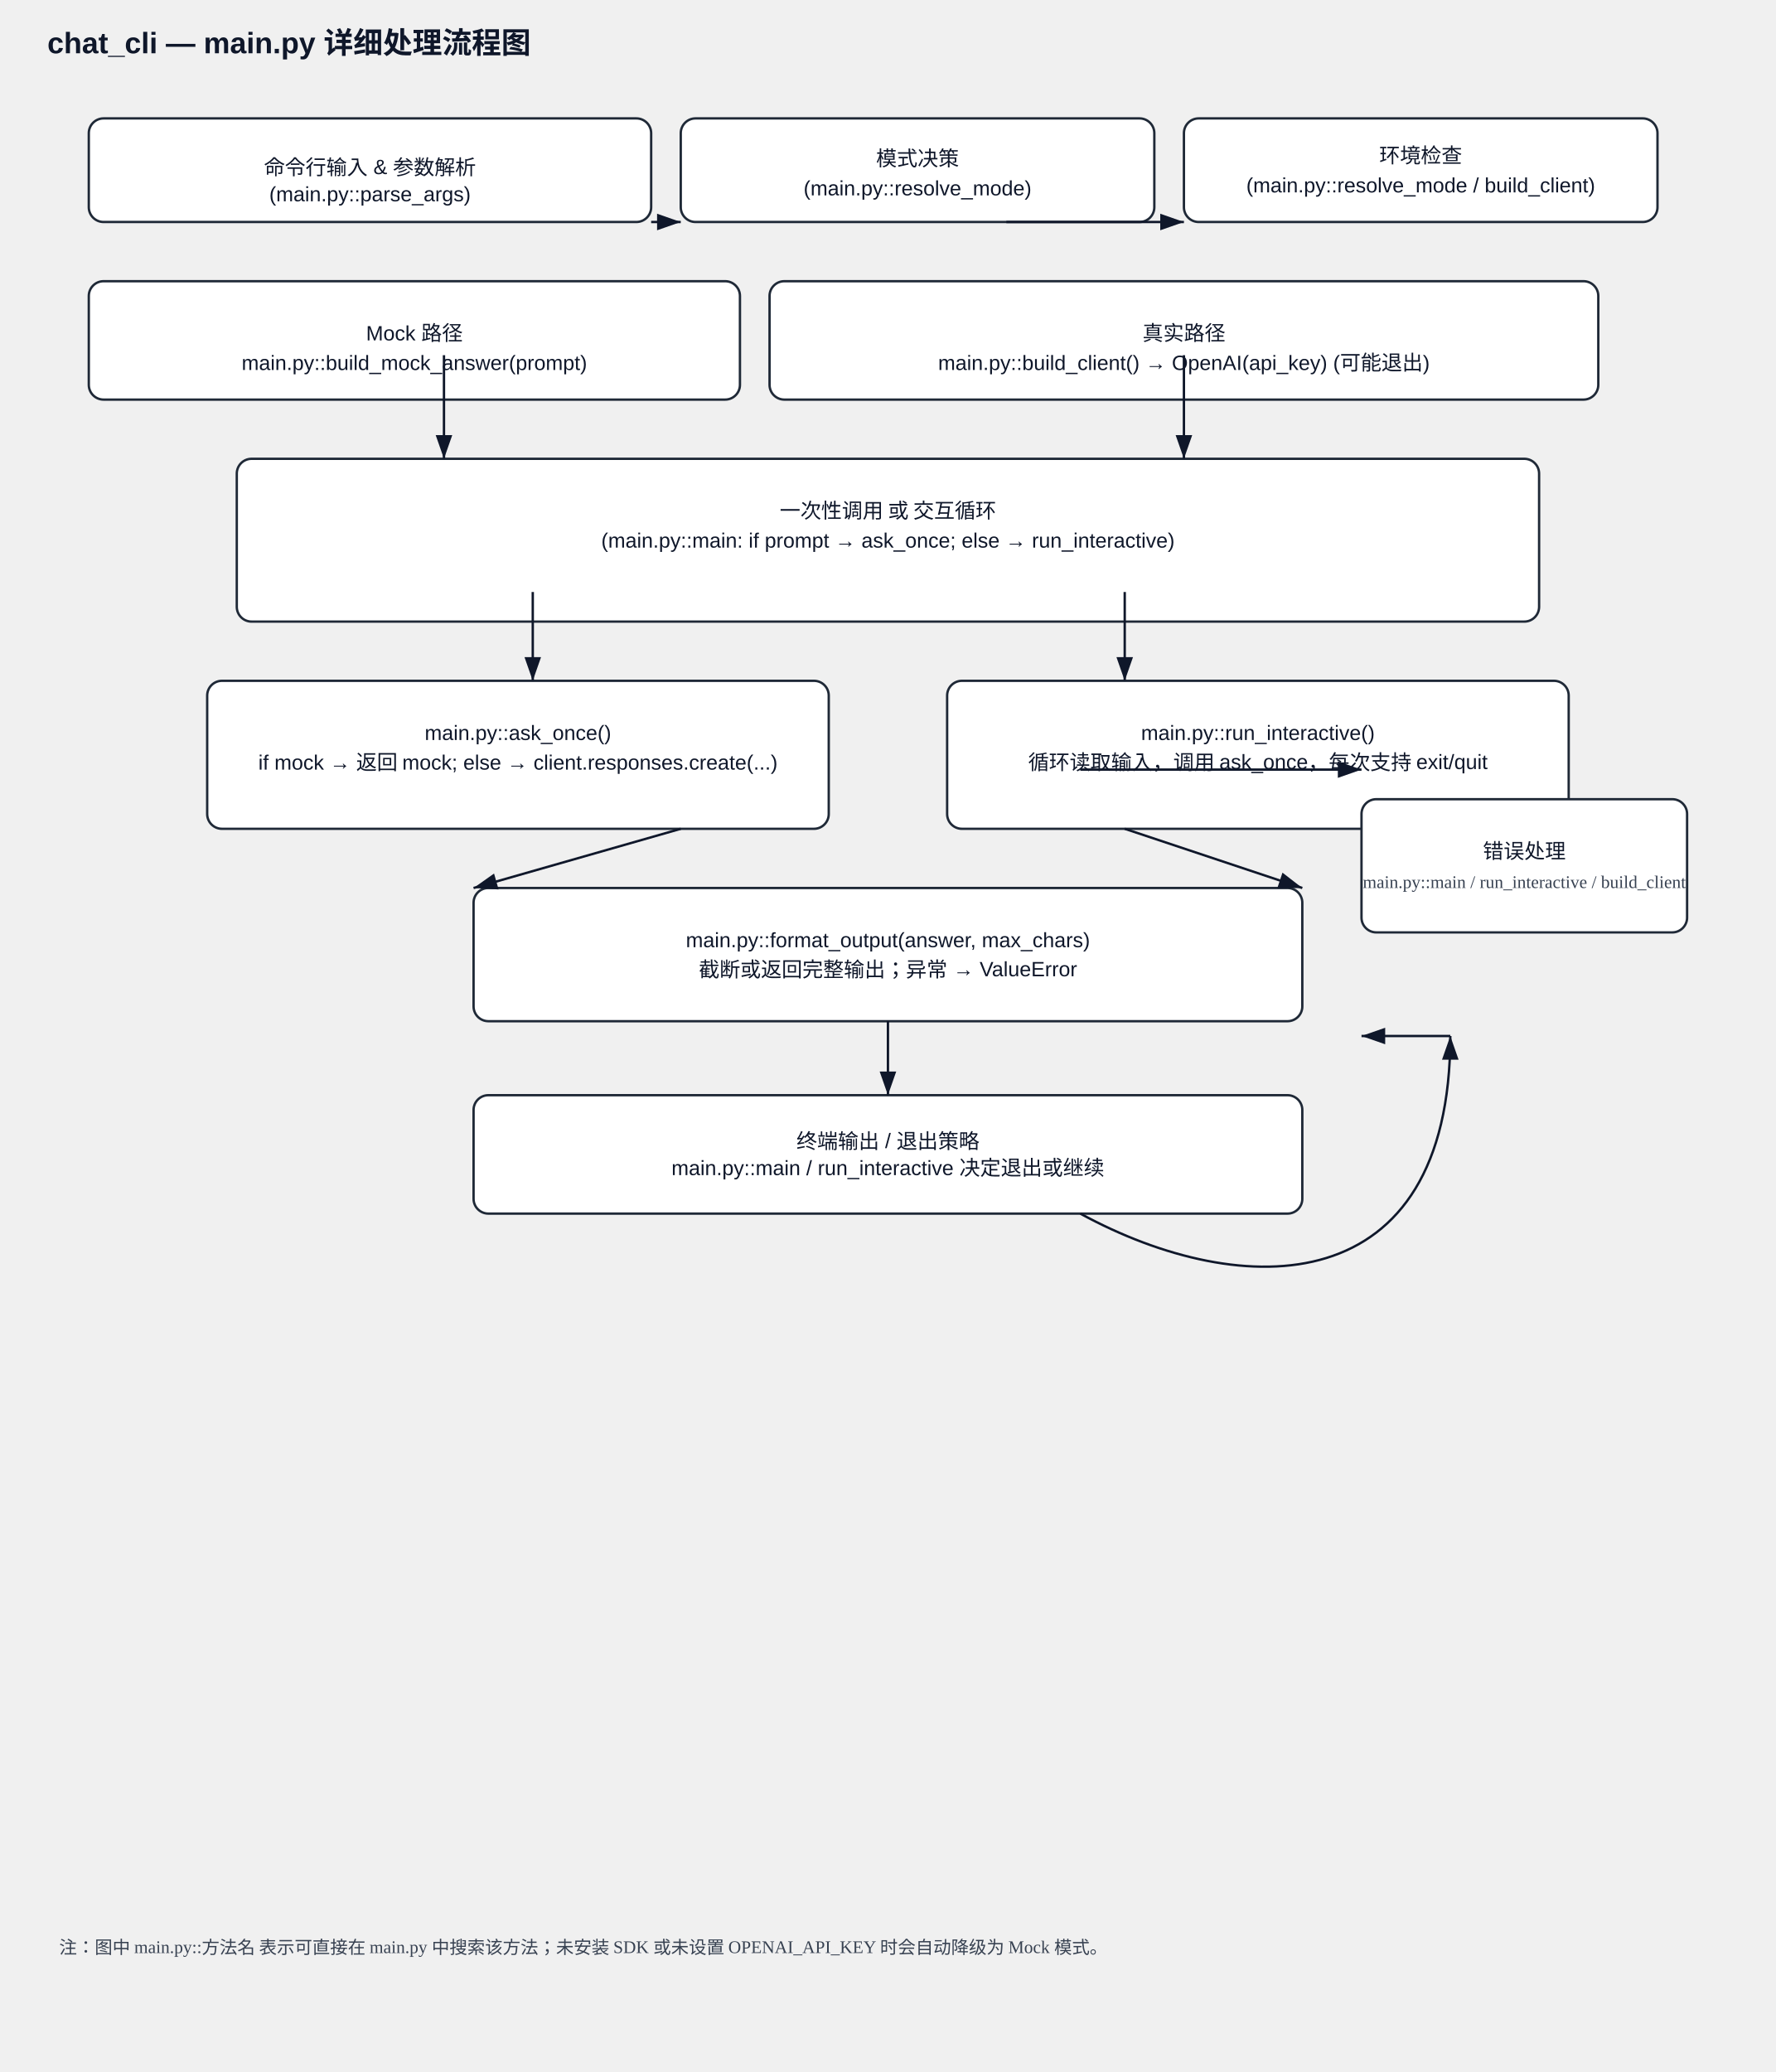
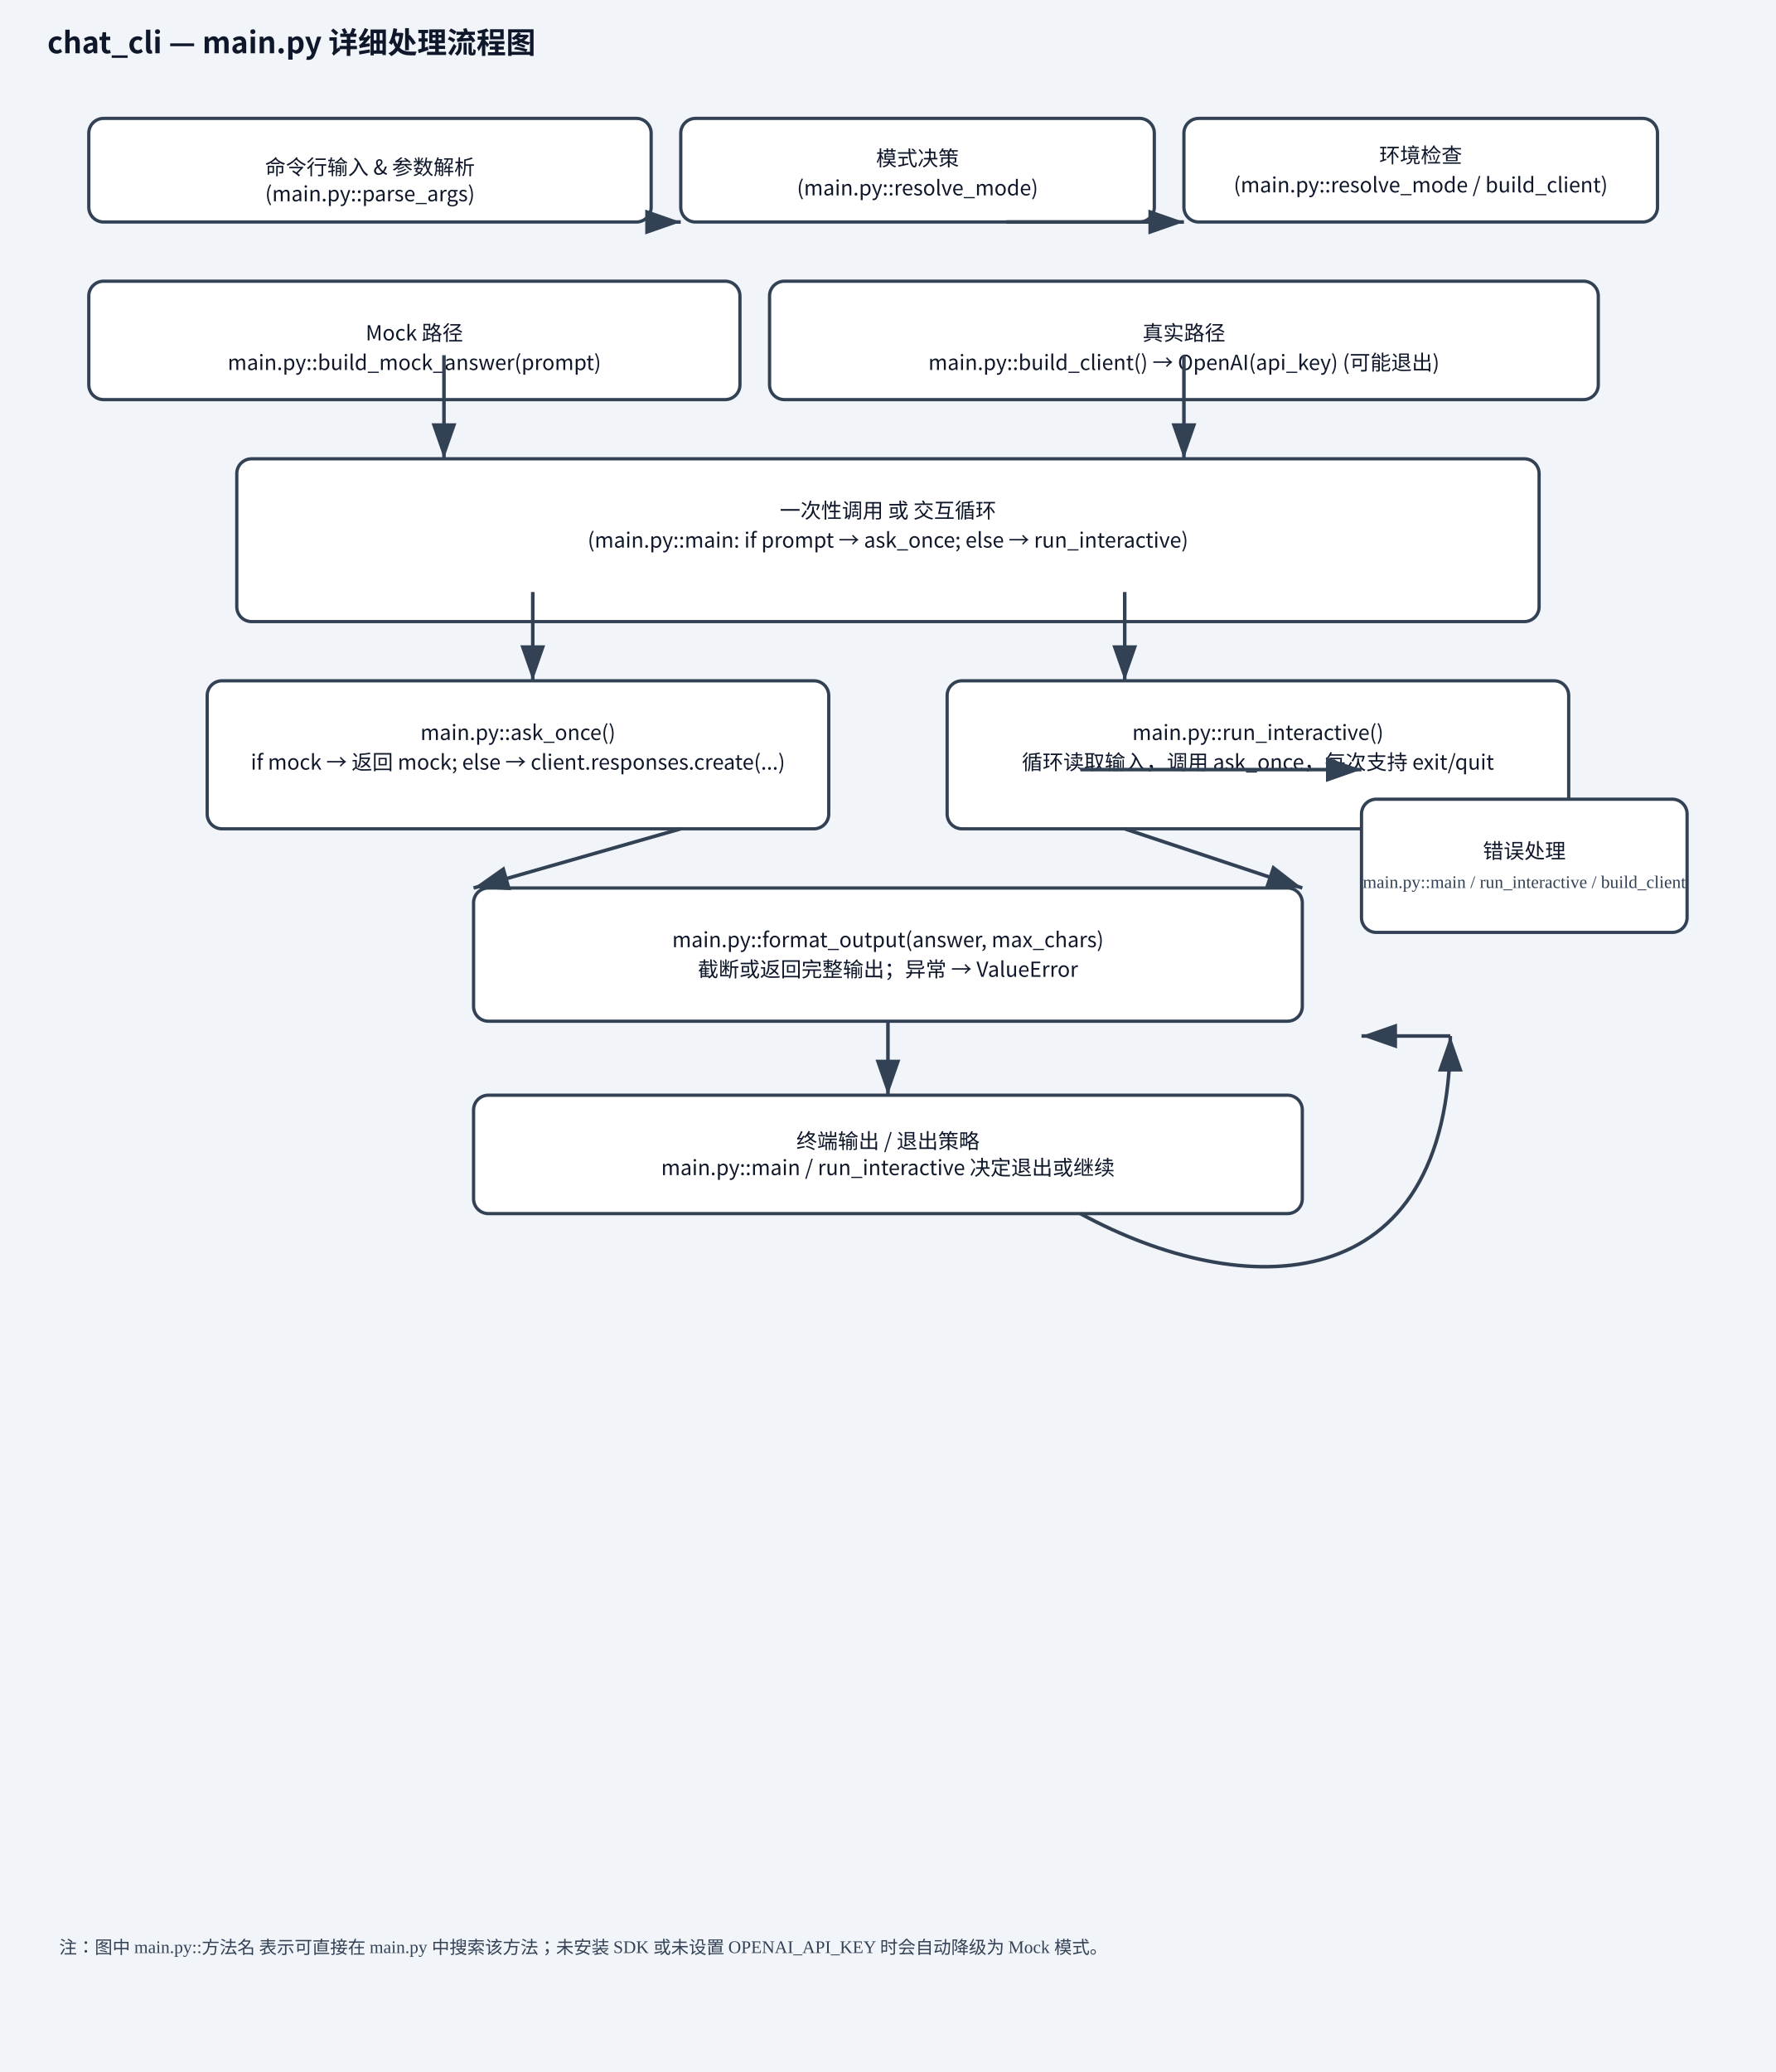
<svg xmlns="http://www.w3.org/2000/svg" width="1200" height="1400" viewBox="0 0 1200 1400">
  <style>
-     .box { fill:#ffffff; stroke:#1f2937; stroke-width:1.6; rx:10; }
-     .text { font-family: Arial, Helvetica, sans-serif; font-size:14px; fill:#0f172a }
+     .canvas { fill:#f1f5f9; }
+     .box { fill:#ffffff; stroke:#334155; stroke-width:2.2; rx:10; }
+     .text { font-family:"Noto Sans CJK SC","Microsoft YaHei",Arial,sans-serif; font-size:14px; fill:#0f172a }
    .title { font-weight:700; font-size:20px }
-     .arrow { stroke:#0f172a; stroke-width:1.6; fill:none; marker-end:url(#arrowhead) }
-     .note { font-size:12px; fill:#374151 }
+     .arrow { stroke:#334155; stroke-width:2.4; fill:none; marker-end:url(#arrowhead) }
+     .note { font-size:12px; fill:#334155; font-weight:500 }
  </style>
  <defs>
    <marker id="arrowhead" markerWidth="10" markerHeight="7" refX="10" refY="3.5" orient="auto">
-       <polygon points="0 0, 10 3.5, 0 7" fill="#0f172a" />
+       <polygon points="0 0, 10 3.5, 0 7" fill="#334155" />
    </marker>
  </defs>
+   <rect width="1200" height="1400" class="canvas" />
  <text x="32" y="36" class="text title">chat_cli — main.py 详细处理流程图</text>
  <rect x="60" y="80" width="380" height="70" class="box" />
  <text x="250" y="118" text-anchor="middle" class="text">命令行输入 &amp; 参数解析</text>
  <text x="250" y="136" text-anchor="middle" class="text">(main.py::parse_args)</text>
  <rect x="460" y="80" width="320" height="70" class="box" />
  <text x="620" y="112" text-anchor="middle" class="text">模式决策</text>
  <text x="620" y="132" text-anchor="middle" class="text">(main.py::resolve_mode)</text>
  <rect x="800" y="80" width="320" height="70" class="box" />
  <text x="960" y="110" text-anchor="middle" class="text">环境检查</text>
  <text x="960" y="130" text-anchor="middle" class="text">(main.py::resolve_mode / build_client)</text>
  <rect x="60" y="190" width="440" height="80" class="box" />
  <text x="280" y="230" text-anchor="middle" class="text">Mock 路径</text>
  <text x="280" y="250" text-anchor="middle" class="text">main.py::build_mock_answer(prompt)</text>
  <rect x="520" y="190" width="560" height="80" class="box" />
  <text x="800" y="230" text-anchor="middle" class="text">真实路径</text>
  <text x="800" y="250" text-anchor="middle" class="text">main.py::build_client() → OpenAI(api_key) (可能退出)</text>
  <rect x="160" y="310" width="880" height="110" class="box" />
  <text x="600" y="350" text-anchor="middle" class="text">一次性调用 或 交互循环</text>
  <text x="600" y="370" text-anchor="middle" class="text">(main.py::main: if prompt → ask_once; else → run_interactive)</text>
  <rect x="140" y="460" width="420" height="100" class="box" />
  <text x="350" y="500" text-anchor="middle" class="text">main.py::ask_once()</text>
  <text x="350" y="520" text-anchor="middle" class="text">if mock → 返回 mock; else → client.responses.create(...)</text>
  <rect x="640" y="460" width="420" height="100" class="box" />
  <text x="850" y="500" text-anchor="middle" class="text">main.py::run_interactive()</text>
  <text x="850" y="520" text-anchor="middle" class="text">循环读取输入，调用 ask_once，每次支持 exit/quit</text>
  <rect x="320" y="600" width="560" height="90" class="box" />
  <text x="600" y="640" text-anchor="middle" class="text">main.py::format_output(answer, max_chars)</text>
  <text x="600" y="660" text-anchor="middle" class="text">截断或返回完整输出；异常 → ValueError</text>
  <rect x="320" y="740" width="560" height="80" class="box" />
  <text x="600" y="776" text-anchor="middle" class="text">终端输出 / 退出策略</text>
  <text x="600" y="794" text-anchor="middle" class="text">main.py::main / run_interactive 决定退出或继续</text>
  <rect x="920" y="540" width="220" height="90" class="box" />
  <text x="1030" y="580" text-anchor="middle" class="text">错误处理</text>
  <text x="1030" y="600" text-anchor="middle" class="note">main.py::main / run_interactive / build_client</text>
  <path d="M440 150 L460 150" class="arrow" />
  <path d="M680 150 L800 150" class="arrow" />
  <path d="M300 240 L300 310" class="arrow" />
  <path d="M800 240 L800 310" class="arrow" />
  <path d="M360 400 L360 460" class="arrow" />
  <path d="M760 400 L760 460" class="arrow" />
  <path d="M460 560 L320 600" class="arrow" />
  <path d="M760 560 L880 600" class="arrow" />
  <path d="M600 690 L600 740" class="arrow" />
  <path d="M730 820 C 840 880, 980 880, 980 700" class="arrow" />
  <path d="M980 700 L920 700" class="arrow" />
  <path d="M730 520 L920 520" class="arrow" />
  <text x="40" y="1320" class="note">注：图中 main.py::方法名 表示可直接在 main.py 中搜索该方法；未安装 SDK 或未设置 OPENAI_API_KEY 时会自动降级为 Mock 模式。</text>
</svg>
